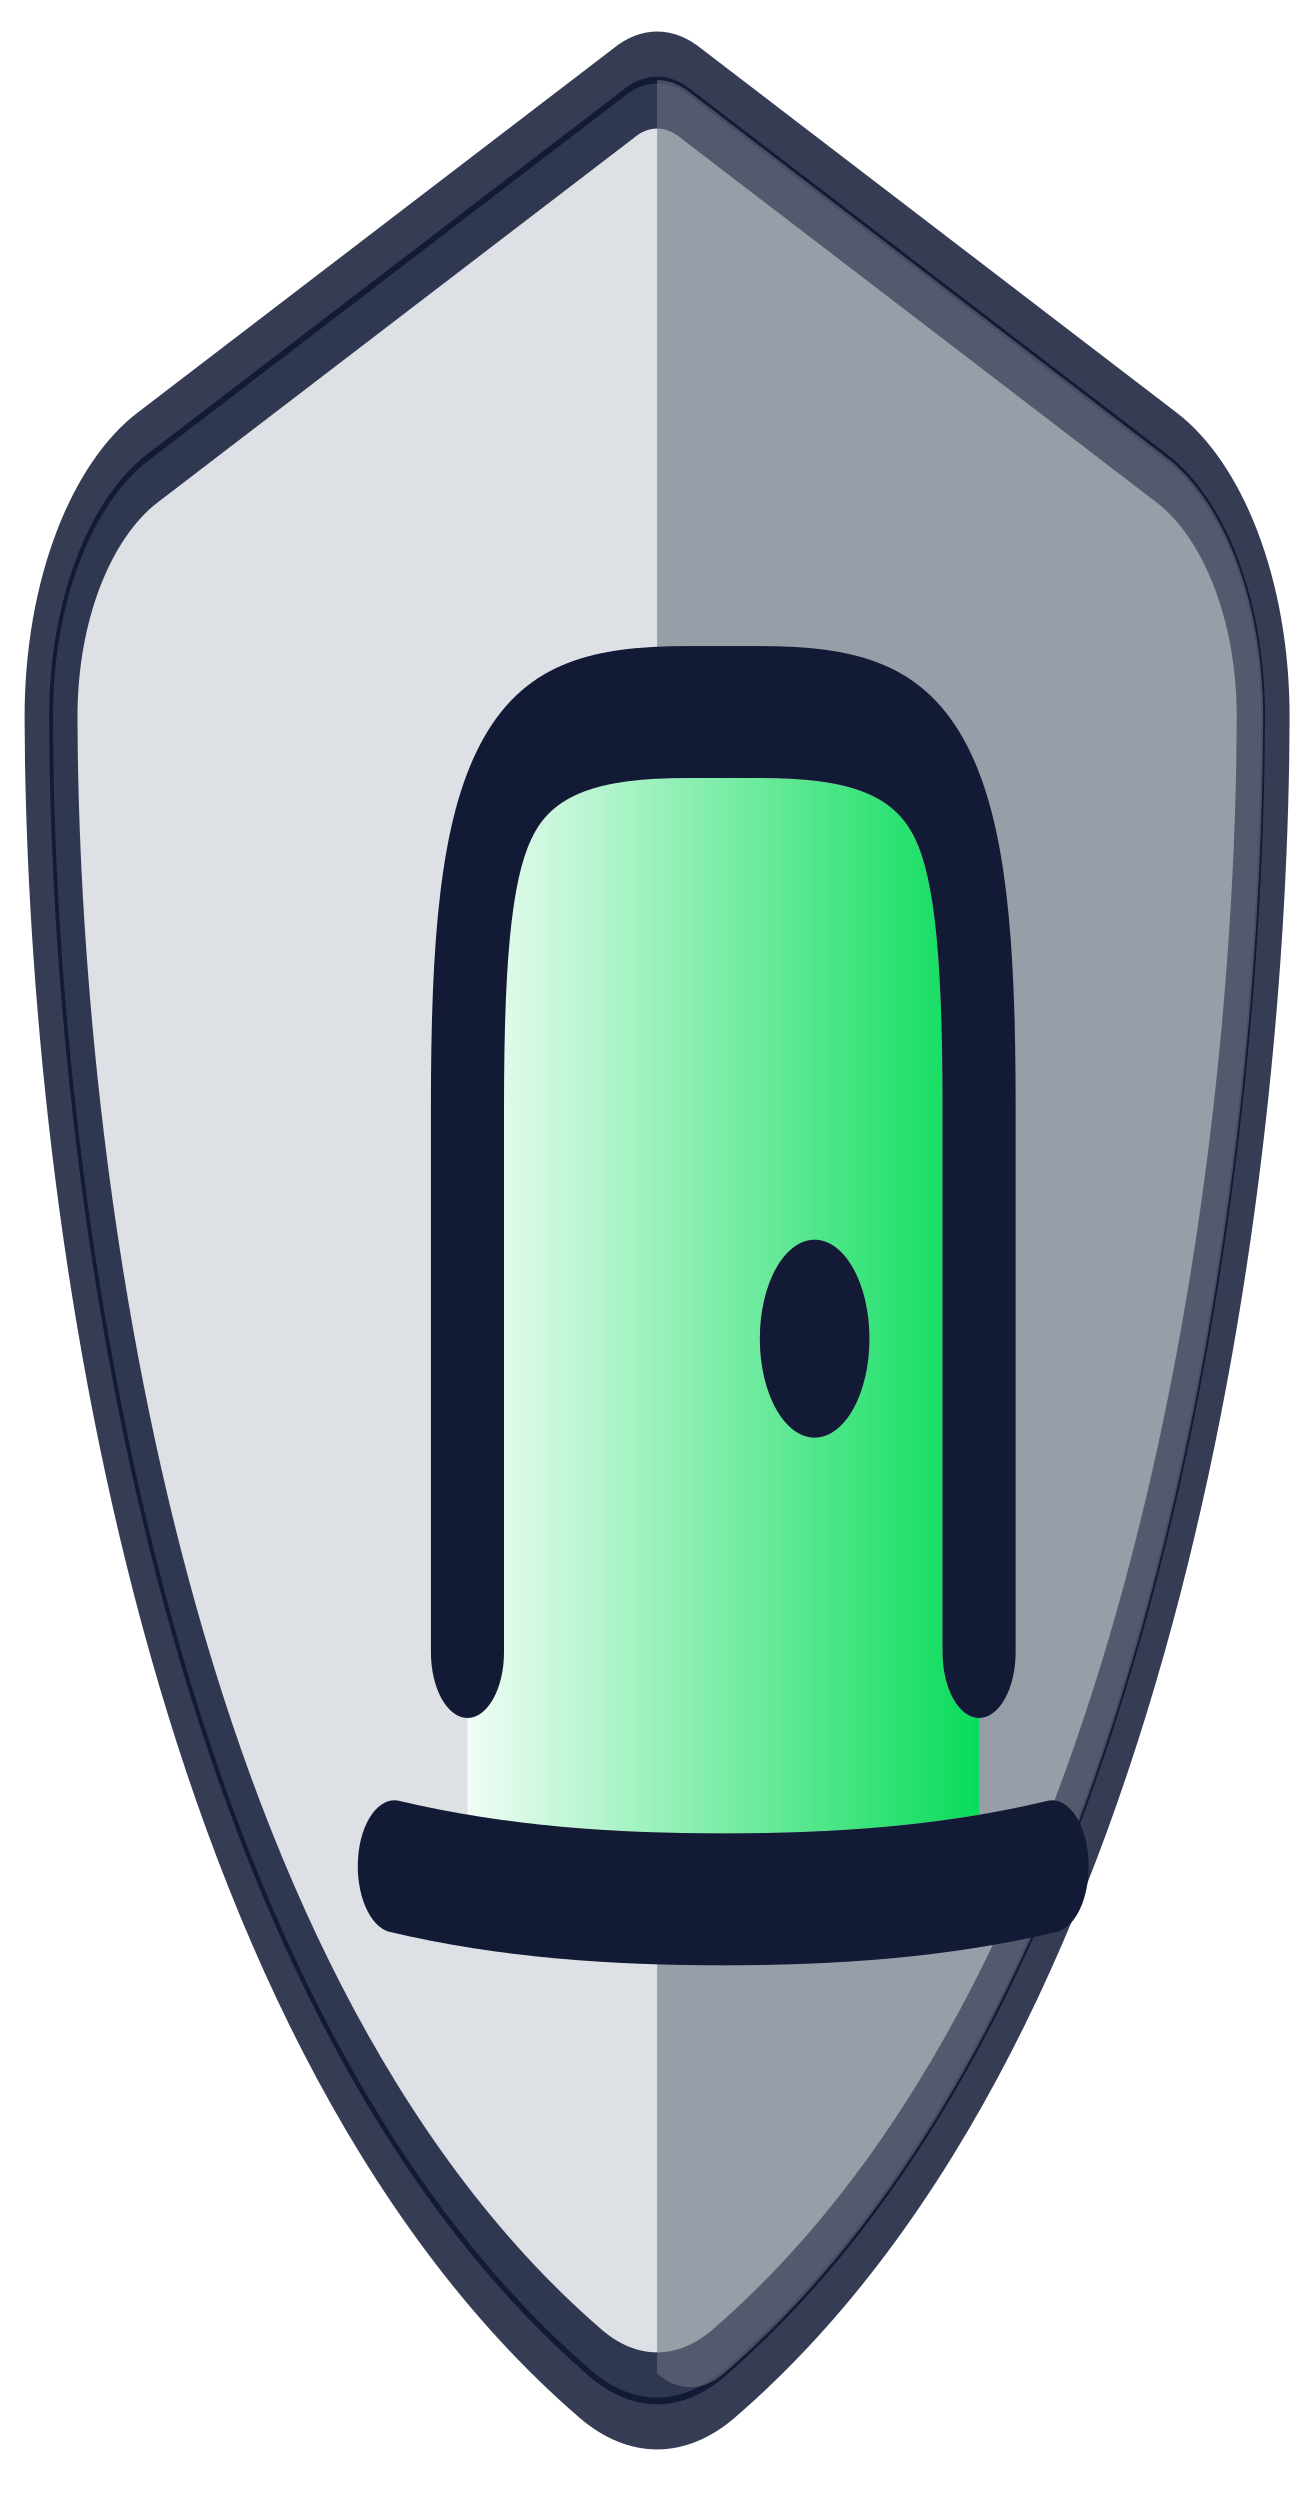
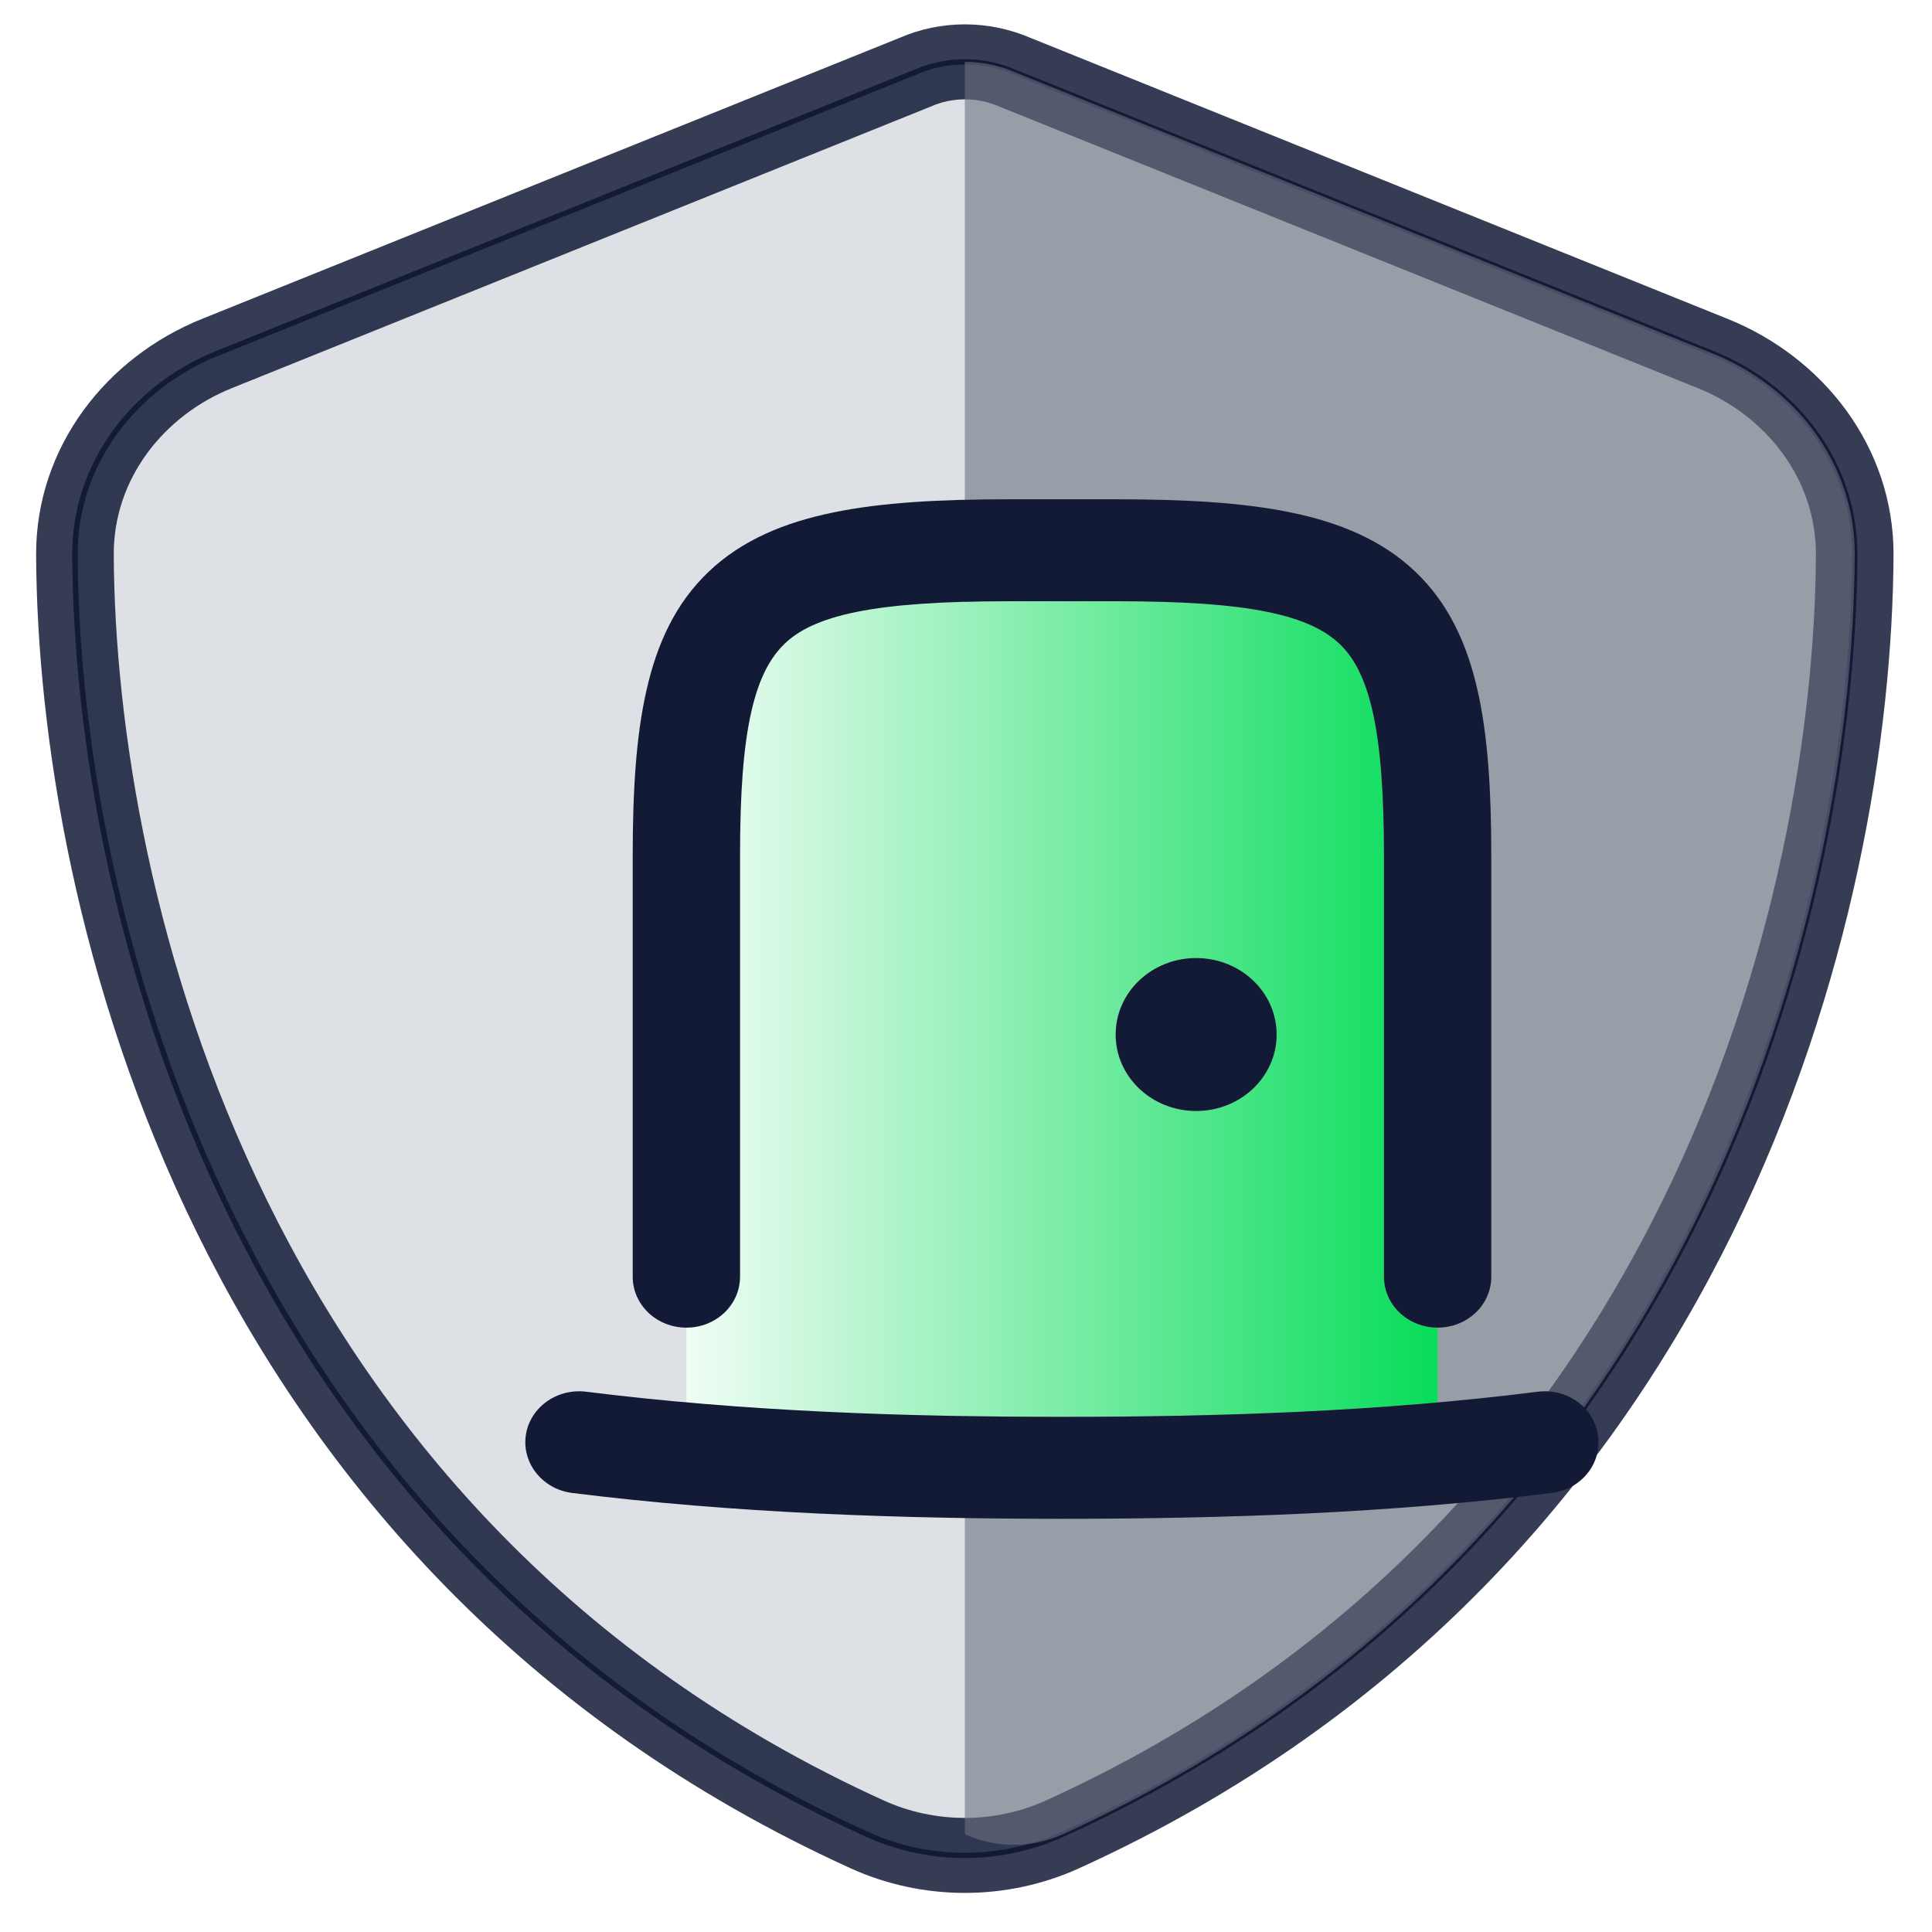
- <svg xmlns="http://www.w3.org/2000/svg" width="480px" height="912px" preserveAspectRatio="none" viewBox="0 0 625 647">
+ <svg xmlns="http://www.w3.org/2000/svg" width="480px" height="480px" preserveAspectRatio="none" viewBox="0 0 625 647">
  <defs>
    <linearGradient id="grad0-19" x1="0" y1="387.57" x2="257.641" y2="387.57" gradientTransform="scale(0.94329,1.060119)" gradientUnits="userSpaceOnUse">
      <stop offset="0" stop-color="#ffffff" stop-opacity="1" id="stop1" />
      <stop offset="1" stop-color="#08dc5a" stop-opacity="1" id="stop2" />
    </linearGradient>
    <style type="text/css" id="style1">
	
    /* latin */
    @font-face {
      font-family: 'Russo One';
      font-style: normal;
      font-weight: 400;
      src: url(https://fonts.gstatic.com/s/russoone/v17/Z9XUDmZRWg6M1LvRYsHOz8mJ.woff2) format('woff2');
      unicode-range: U+0000-00FF, U+0131, U+0152-0153, U+02BB-02BC, U+02C6, U+02DA, U+02DC, U+0304, U+0308, U+0329, U+2000-206F, U+20AC, U+2122, U+2191, U+2193, U+2212, U+2215, U+FEFF, U+FFFD;
    }
		.st2 {fill:none;stroke:none;stroke-linecap:round;stroke-linejoin:round;stroke-width:0.75}
		.st3 {fill:#3f3f3f;font-family:Russo One;font-size:50em}
		.st4 {font-size:0.8em}
		.st5 {fill:#d1d5db;fill-opacity:0.75;stroke:#121a36;stroke-linecap:butt;stroke-width:1.758}
		.st6 {fill:none;stroke:#121a36;stroke-linecap:butt;stroke-opacity:0.85;stroke-width:25.115}
		.st7 {fill:#6b7280;fill-opacity:0.6;stroke:none;stroke-linecap:butt;stroke-width:0.293}
		.st8 {fill:url(#grad0-19);stroke:none;stroke-linecap:butt;stroke-width:0.132}
		.st9 {fill:#08dc5a;fill-opacity:0.059;stroke:none;stroke-linecap:butt;stroke-width:0.132}
		.st10 {fill:#121a36;stroke:none;stroke-linecap:butt;stroke-width:0.132}
		.st11 {fill:#3f3f3f;font-family:Russo One;font-size:16.667em}
		.st12 {font-size:0.8em}
		.st13 {fill:none;fill-rule:evenodd;font-size:12px;overflow:visible;stroke-linecap:square;stroke-miterlimit:3}
	
	</style>
  </defs>
  <g id="group5-8" transform="matrix(1, 0, 0, 1, 24.11944, -60.28841)" style="transform-origin: 295.881px 381.32px;">
    <g id="shape6-9">
      <path d="m 288,81 c 5.52,0 11.04,1.18 16.07,3.42 l 225.87,94.25 c 26.39,10.97 46.06,36.57 45.94,67.47 -0.6,117.01 -49.54,331.11 -256.21,428.42 -20.03,9.44 -43.31,9.44 -63.34,0 C 49.66,577.25 0.72,363.15 0.12,246.14 0,215.24 19.67,189.64 46.06,178.67 L 272.05,84.42 C 276.96,82.18 282.48,81 288,81 Z" class="st5" id="path7" />
    </g>
    <g id="shape7-11">
      <path d="m 288,81 c 5.52,0 11.04,1.18 16.07,3.42 l 225.87,94.25 c 26.39,10.97 46.06,36.57 45.94,67.47 -0.6,117.01 -49.54,331.11 -256.21,428.42 -20.03,9.44 -43.31,9.44 -63.34,0 C 49.66,577.25 0.72,363.15 0.12,246.14 0,215.24 19.67,189.64 46.06,178.67 L 272.05,84.42 C 276.96,82.18 282.48,81 288,81 Z" class="st6" id="path8" />
    </g>
    <g id="shape8-13" transform="translate(288,-4.71831)">
      <path d="m 16.07,89.14 225.87,94.25 c 26.39,10.97 46.06,36.56 45.94,67.47 C 287.28,367.87 238.34,581.97 31.67,679.28 21.59,684 10.08,684 0,679.28 V 85.72 c 5.52,0 11.04,1.18 16.07,3.42 z" class="st7" id="path9" />
    </g>
  </g>
  <g id="group9-15" transform="matrix(1, 0, 0, 1, 168.8498, -175.3757)" style="transform-origin: 151.15px 496.407px;">
    <g id="shape10-16" transform="translate(53.1935,-34.1417)">
      <path d="m 0,654.13 c 9.61,0 17.36,-7.62 17.36,-17.07 V 496.22 c 0,-20.97 1.12,-36.64 3.66,-48.41 2.54,-11.58 6.26,-18.35 10.78,-22.74 4.53,-4.39 11.35,-8.11 23.13,-10.61 11.96,-2.56 27.9,-3.59 49.23,-3.59 h 34.71 c 21.33,0 37.26,1.09 49.23,3.59 11.78,2.5 18.66,6.16 23.12,10.61 4.47,4.45 8.25,11.16 10.79,22.74 2.61,11.77 3.66,27.44 3.66,48.41 v 140.84 c 0,9.45 7.75,17.07 17.36,17.07 v 25.05 c -20.21,1.83 -40.49,3.05 -60.76,3.78 -10.17,0.37 -20.27,0.61 -30.44,0.8 -10.1,0.18 -20.21,0.24 -30.32,0.24 C 81.15,684 40.36,682.9 0,679.18 Z m 138.87,-98.16 c 0,14.14 11.66,25.6 26.04,25.6 14.39,0 26.04,-11.46 26.04,-25.6 0,-14.15 -11.65,-25.61 -26.04,-25.61 -14.38,0 -26.04,11.46 -26.04,25.61 z" class="st8" id="path11" style="fill:url(#grad0-19)" />
    </g>
    <g id="shape11-20" transform="translate(53.1935,-34.1417)">
      <path d="m 0,654.13 c 9.61,0 17.36,-7.62 17.36,-17.07 V 496.22 c 0,-20.97 1.12,-36.64 3.66,-48.41 2.54,-11.58 6.26,-18.35 10.78,-22.74 4.53,-4.39 11.35,-8.11 23.13,-10.61 11.96,-2.56 27.9,-3.59 49.23,-3.59 h 34.71 c 21.33,0 37.26,1.09 49.23,3.59 11.78,2.5 18.66,6.16 23.12,10.61 4.47,4.45 8.25,11.16 10.79,22.74 2.61,11.77 3.66,27.44 3.66,48.41 v 140.84 c 0,9.45 7.75,17.07 17.36,17.07 v 25.05 c -20.21,1.83 -40.49,3.05 -60.76,3.78 -10.17,0.37 -20.27,0.61 -30.44,0.8 -10.1,0.18 -20.21,0.24 -30.32,0.24 C 81.15,684 40.36,682.9 0,679.18 Z m 138.87,-98.16 c 0,14.14 11.66,25.6 26.04,25.6 14.39,0 26.04,-11.46 26.04,-25.6 0,-14.15 -11.65,-25.61 -26.04,-25.61 -14.38,0 -26.04,11.46 -26.04,25.61 z" class="st9" id="path12" />
    </g>
    <g id="shape12-22">
      <path d="m 100.81,346.97 c 15.68,-3.35 34.47,-4.39 56.54,-4.39 h 34.72 c 22.07,0 40.85,1.04 56.54,4.39 15.87,3.36 29.63,9.27 40.36,19.82 10.72,10.54 16.74,24.08 20.15,39.69 3.41,15.42 4.46,33.96 4.46,55.6 v 140.83 c 0,9.45 -7.75,17.07 -17.36,17.07 -9.61,0 -17.36,-7.62 -17.36,-17.07 V 462.08 c 0,-20.97 -1.11,-36.64 -3.66,-48.41 -2.54,-11.58 -6.26,-18.35 -10.78,-22.74 -4.53,-4.39 -11.35,-8.11 -23.13,-10.61 -11.96,-2.56 -27.9,-3.6 -49.22,-3.6 h -34.72 c -21.33,0 -37.26,1.1 -49.23,3.6 -11.78,2.5 -18.66,6.16 -23.12,10.61 -4.47,4.45 -8.25,11.16 -10.79,22.74 -2.6,11.77 -3.66,27.44 -3.66,48.41 v 140.83 c 0,9.45 -7.75,17.07 -17.36,17.07 -9.61,0 -17.36,-7.62 -17.36,-17.07 V 462.08 c 0,-21.71 1.06,-40.18 4.47,-55.6 3.41,-15.61 9.42,-29.15 20.15,-39.69 10.72,-10.55 24.49,-16.46 40.36,-19.82 z m 117.3,200.46 c 14.38,0 26.03,-11.46 26.03,-25.6 0,-14.15 -11.65,-25.61 -26.03,-25.61 -14.39,0 -26.04,11.46 -26.04,25.61 0,14.14 11.65,25.6 26.04,25.6 z M 1.24,656.14 c 1.24,-9.33 9.98,-15.91 19.53,-14.7 50.84,6.59 102.73,8.42 153.94,8.42 51.21,0 103.1,-1.77 153.94,-8.42 9.48,-1.21 18.22,5.31 19.46,14.7 1.24,9.39 -5.39,17.92 -14.94,19.2 C 280.85,682.11 227.47,684 174.71,684 121.95,684 68.57,682.11 16.18,675.34 6.7,674.06 0,665.47 1.24,656.14 Z" class="st10" id="path13" />
    </g>
  </g>
</svg>
